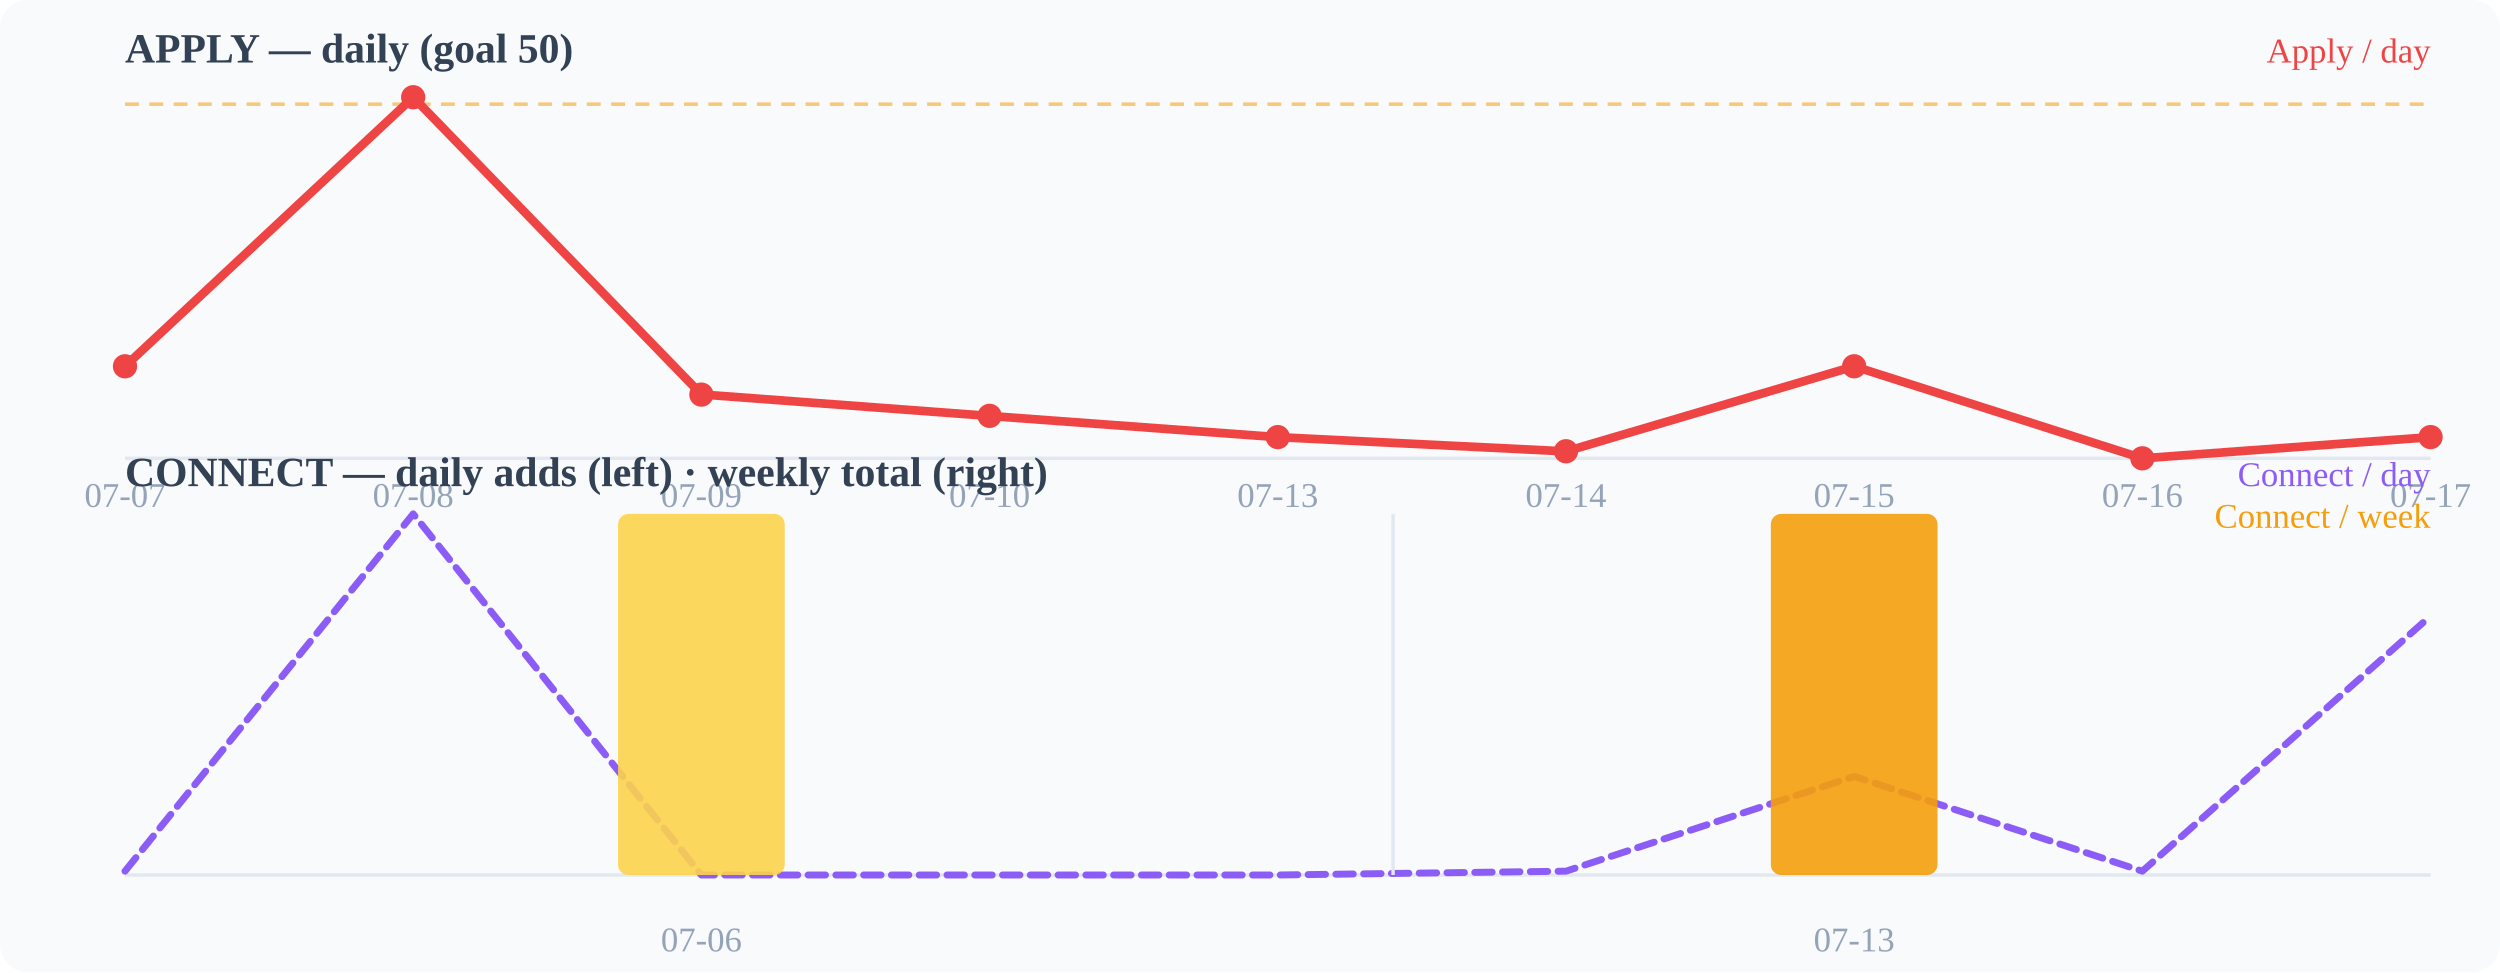
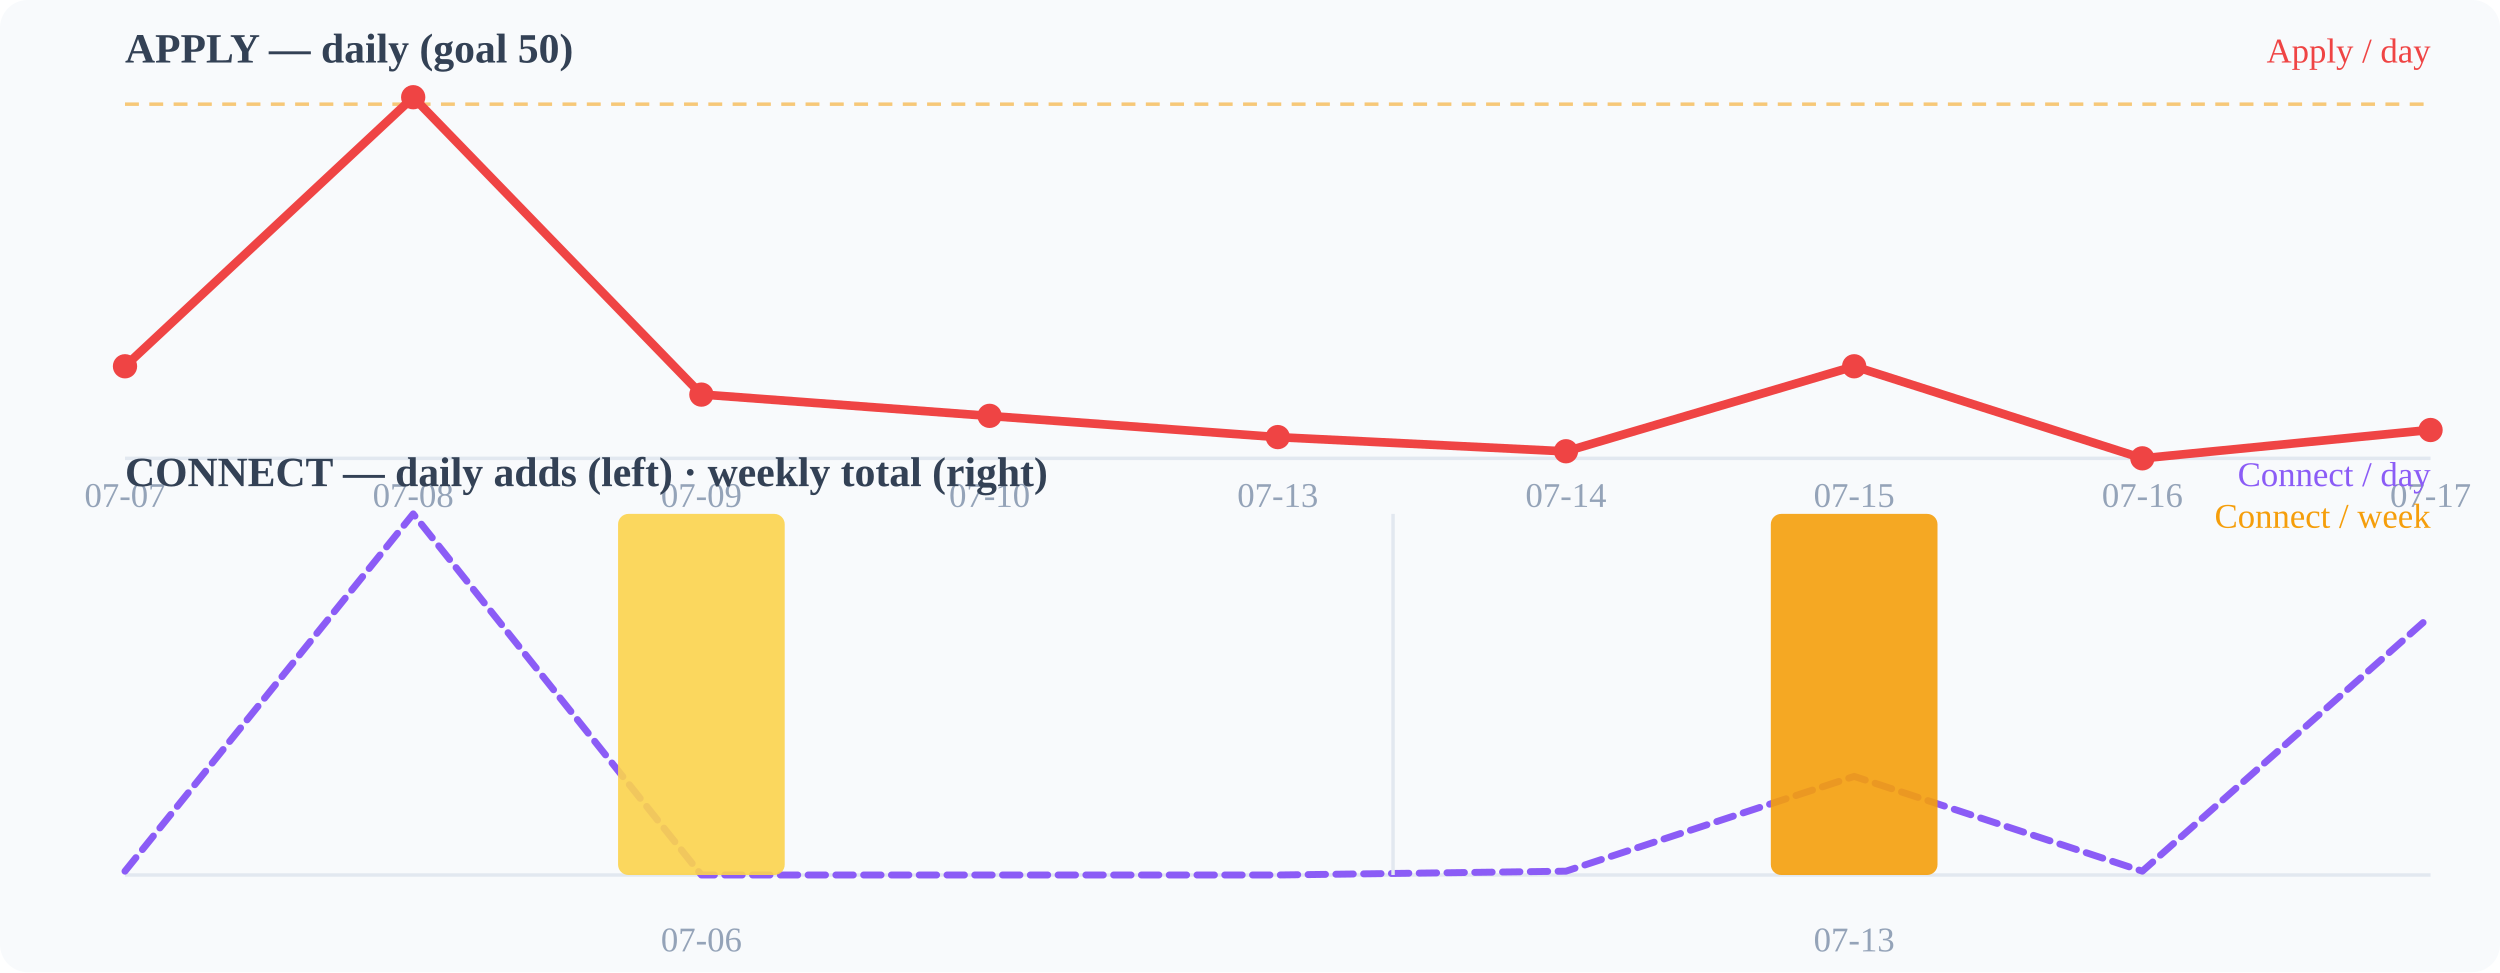
<svg xmlns="http://www.w3.org/2000/svg" width="720" height="280" viewBox="0 0 720 280">
  <rect width="720" height="280" fill="#f8fafc" rx="8" />
  <text x="36" y="18" font-size="12" font-weight="600" fill="#334155">APPLY — daily (goal 50)</text>
  <line x1="36" y1="132" x2="700" y2="132" stroke="#e2e8f0" stroke-width="1" />
  <line x1="36" y1="30.0" x2="700" y2="30.0" stroke="#f59e0b" stroke-width="1" stroke-dasharray="4 3" opacity="0.55" />
-   <polyline points="36.0,105.5 119.0,28.0 202.0,113.6 285.0,119.8 368.0,125.9 451.0,130.0 534.0,105.5 617.0,132.0 700.0,125.9" fill="none" stroke="#ef4444" stroke-width="2.5" stroke-linecap="round" stroke-linejoin="round" />
+   <polyline points="36.0,105.5 119.0,28.0 202.0,113.6 285.0,119.8 368.0,125.9 451.0,130.0 534.0,105.5 617.0,132.0 700.0,123.8" fill="none" stroke="#ef4444" stroke-width="2.5" stroke-linecap="round" stroke-linejoin="round" />
  <circle cx="36" cy="105.49" r="3.5" fill="#ef4444" />
  <circle cx="119" cy="28" r="3.5" fill="#ef4444" />
  <circle cx="202" cy="113.647" r="3.5" fill="#ef4444" />
  <circle cx="285" cy="119.765" r="3.5" fill="#ef4444" />
  <circle cx="368" cy="125.882" r="3.5" fill="#ef4444" />
  <circle cx="451" cy="129.961" r="3.5" fill="#ef4444" />
  <circle cx="534" cy="105.49" r="3.5" fill="#ef4444" />
  <circle cx="617" cy="132" r="3.5" fill="#ef4444" />
-   <circle cx="700" cy="125.882" r="3.5" fill="#ef4444" />
+   <circle cx="700" cy="123.843" r="3.5" fill="#ef4444" />
  <text x="36" y="146" font-size="10" fill="#94a3b8" text-anchor="middle">07-07</text>
  <text x="119" y="146" font-size="10" fill="#94a3b8" text-anchor="middle">07-08</text>
  <text x="202" y="146" font-size="10" fill="#94a3b8" text-anchor="middle">07-09</text>
  <text x="285" y="146" font-size="10" fill="#94a3b8" text-anchor="middle">07-10</text>
  <text x="368" y="146" font-size="10" fill="#94a3b8" text-anchor="middle">07-13</text>
  <text x="451" y="146" font-size="10" fill="#94a3b8" text-anchor="middle">07-14</text>
  <text x="534" y="146" font-size="10" fill="#94a3b8" text-anchor="middle">07-15</text>
  <text x="617" y="146" font-size="10" fill="#94a3b8" text-anchor="middle">07-16</text>
  <text x="700" y="146" font-size="10" fill="#94a3b8" text-anchor="middle">07-17</text>
  <text x="36" y="140" font-size="12" font-weight="600" fill="#334155">CONNECT — daily adds (left) · weekly total (right)</text>
  <line x1="36" y1="252" x2="700" y2="252" stroke="#e2e8f0" stroke-width="1" />
  <polyline points="36.0,250.9 119.0,148.0 202.0,252.0 285.0,252.0 368.0,252.0 451.0,250.9 534.0,223.6 617.0,250.9 700.0,177.4" fill="none" stroke="#8b5cf6" stroke-width="2" stroke-linecap="round" stroke-linejoin="round" stroke-dasharray="5 3" />
  <rect x="178.0" y="148.0" width="48" height="104.0" rx="3" fill="#fcd34d" opacity="0.9" />
  <rect x="510.0" y="148.0" width="48" height="104.0" rx="3" fill="#f59e0b" opacity="0.9" />
  <line x1="401.2" y1="148" x2="401.2" y2="252" stroke="#e2e8f0" stroke-width="1" />
  <text x="202" y="274" font-size="10" fill="#94a3b8" text-anchor="middle">07-06</text>
  <text x="534" y="274" font-size="10" fill="#94a3b8" text-anchor="middle">07-13</text>
  <text x="700" y="18" font-size="10" fill="#ef4444" text-anchor="end">Apply / day</text>
  <text x="700" y="140" font-size="10" fill="#8b5cf6" text-anchor="end">Connect / day</text>
  <text x="700" y="152" font-size="10" fill="#f59e0b" text-anchor="end">Connect / week</text>
</svg>
